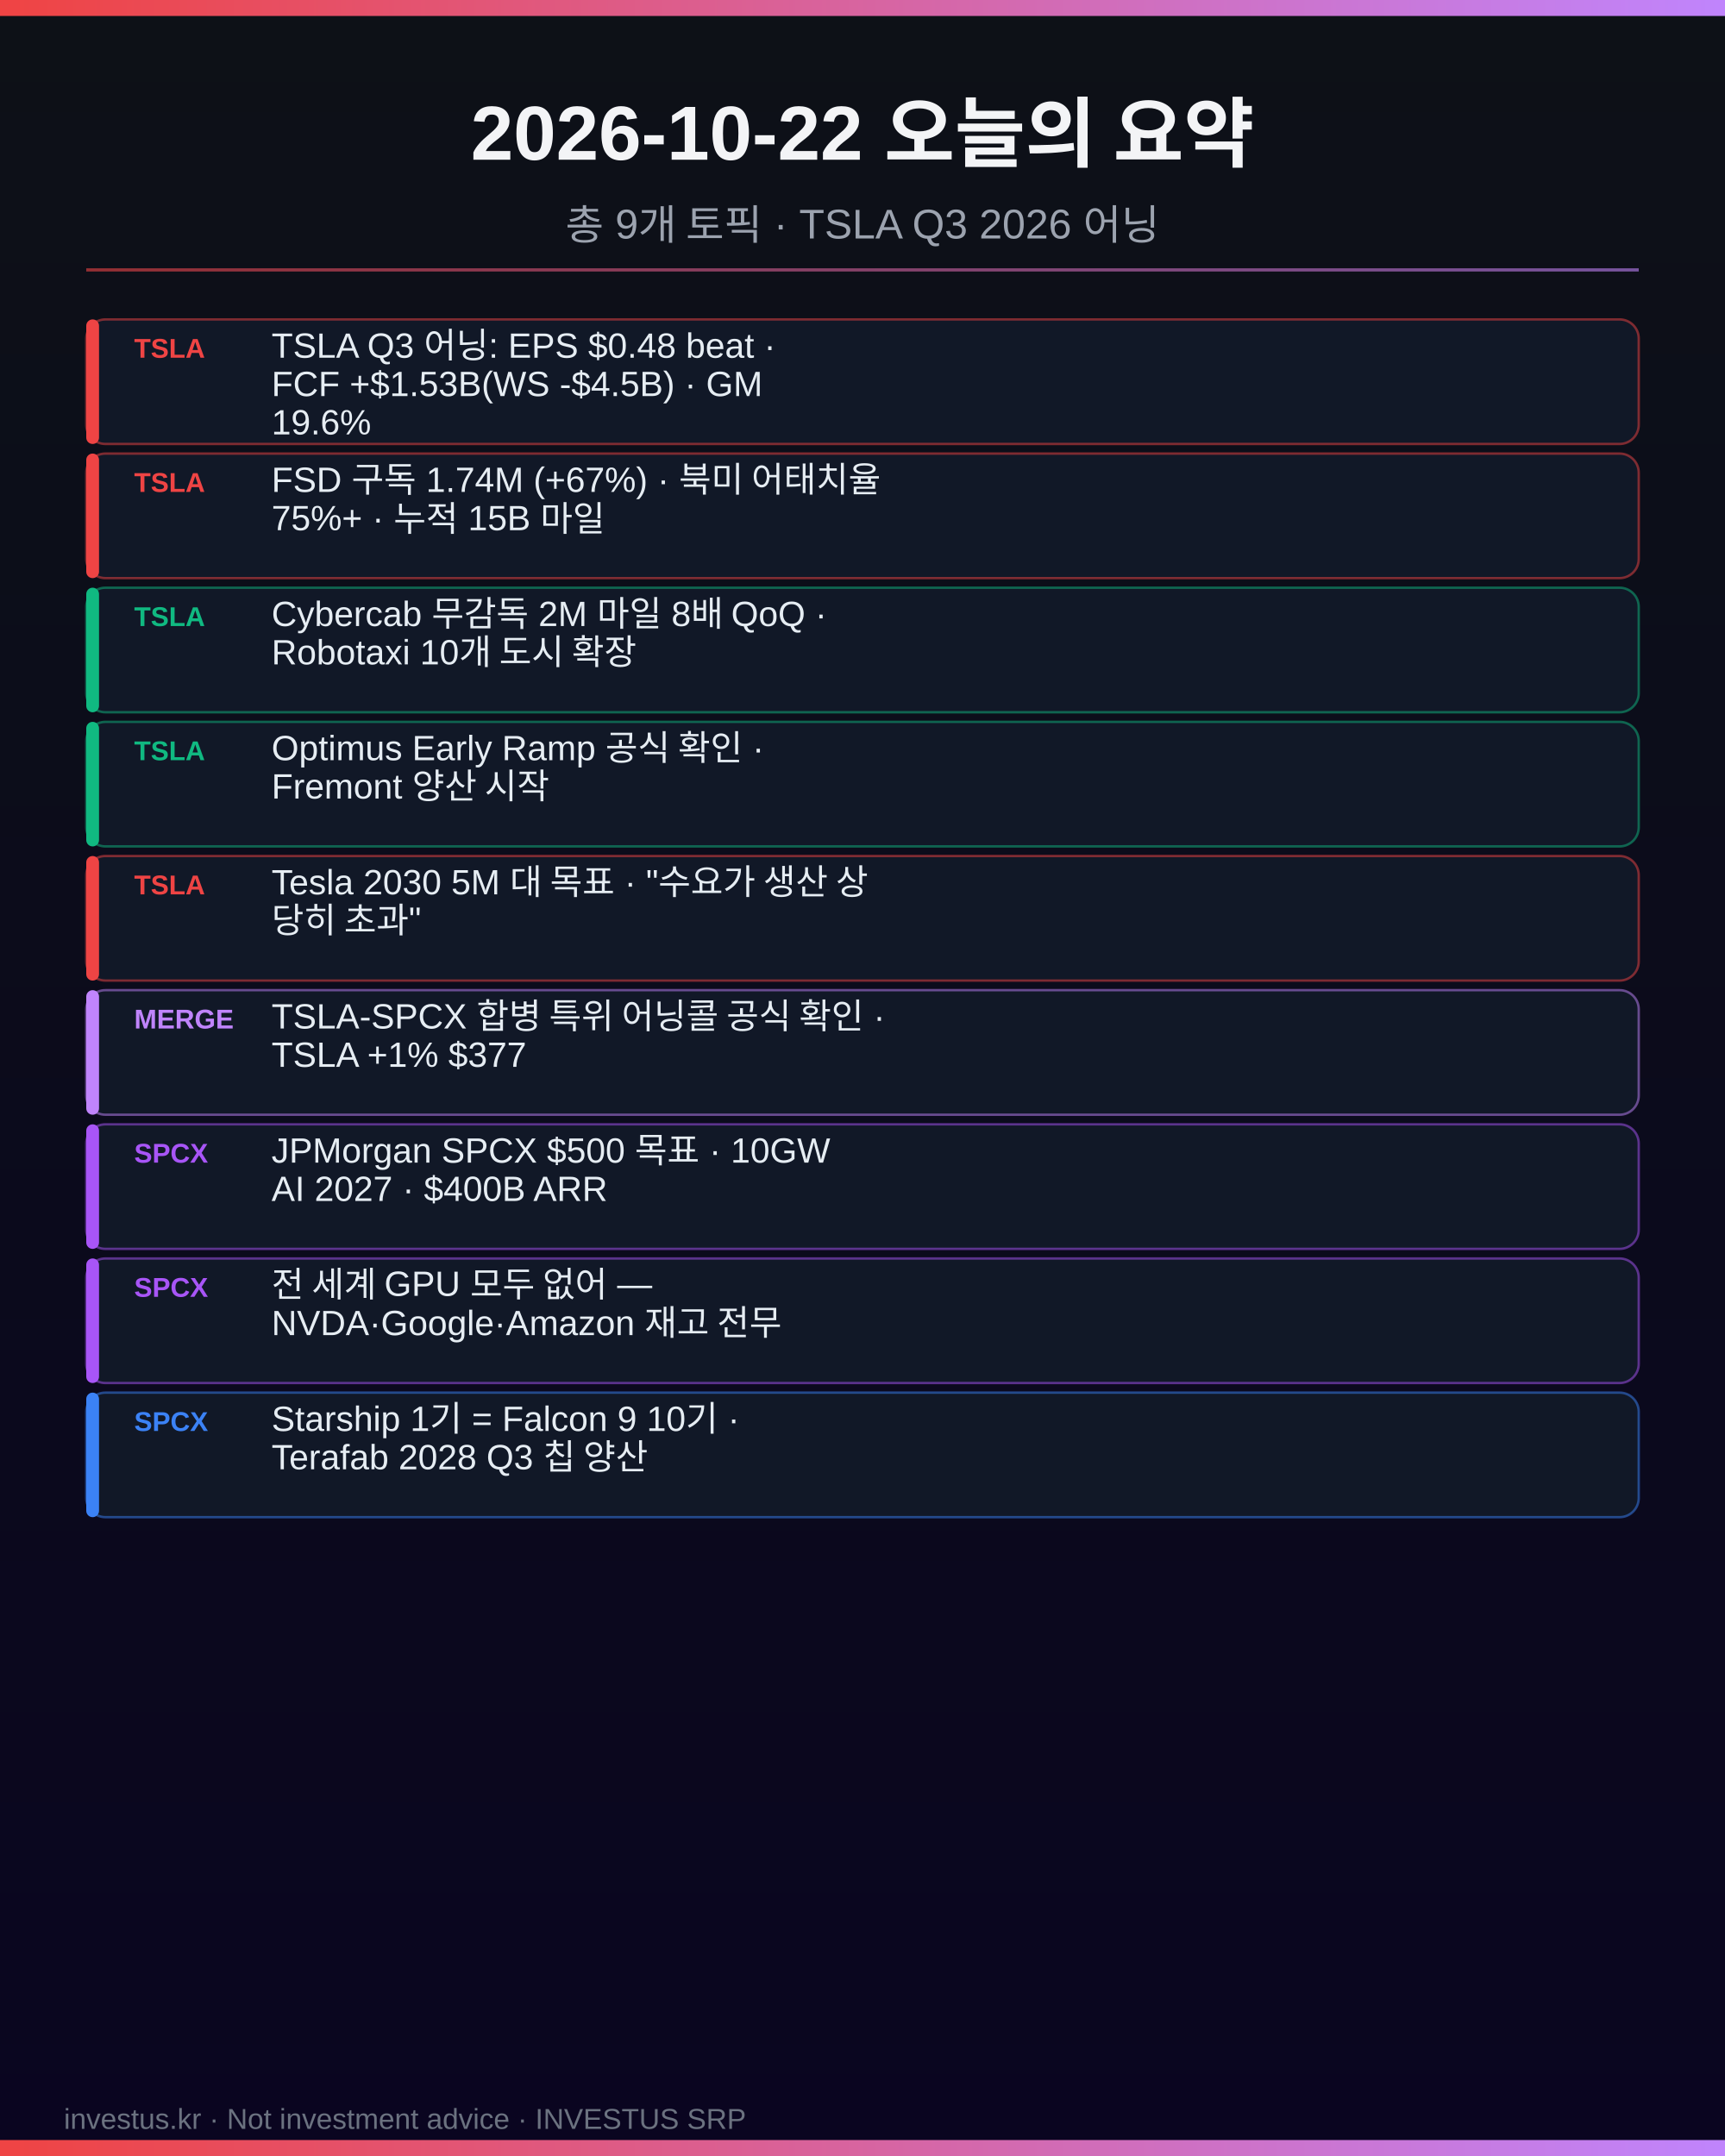
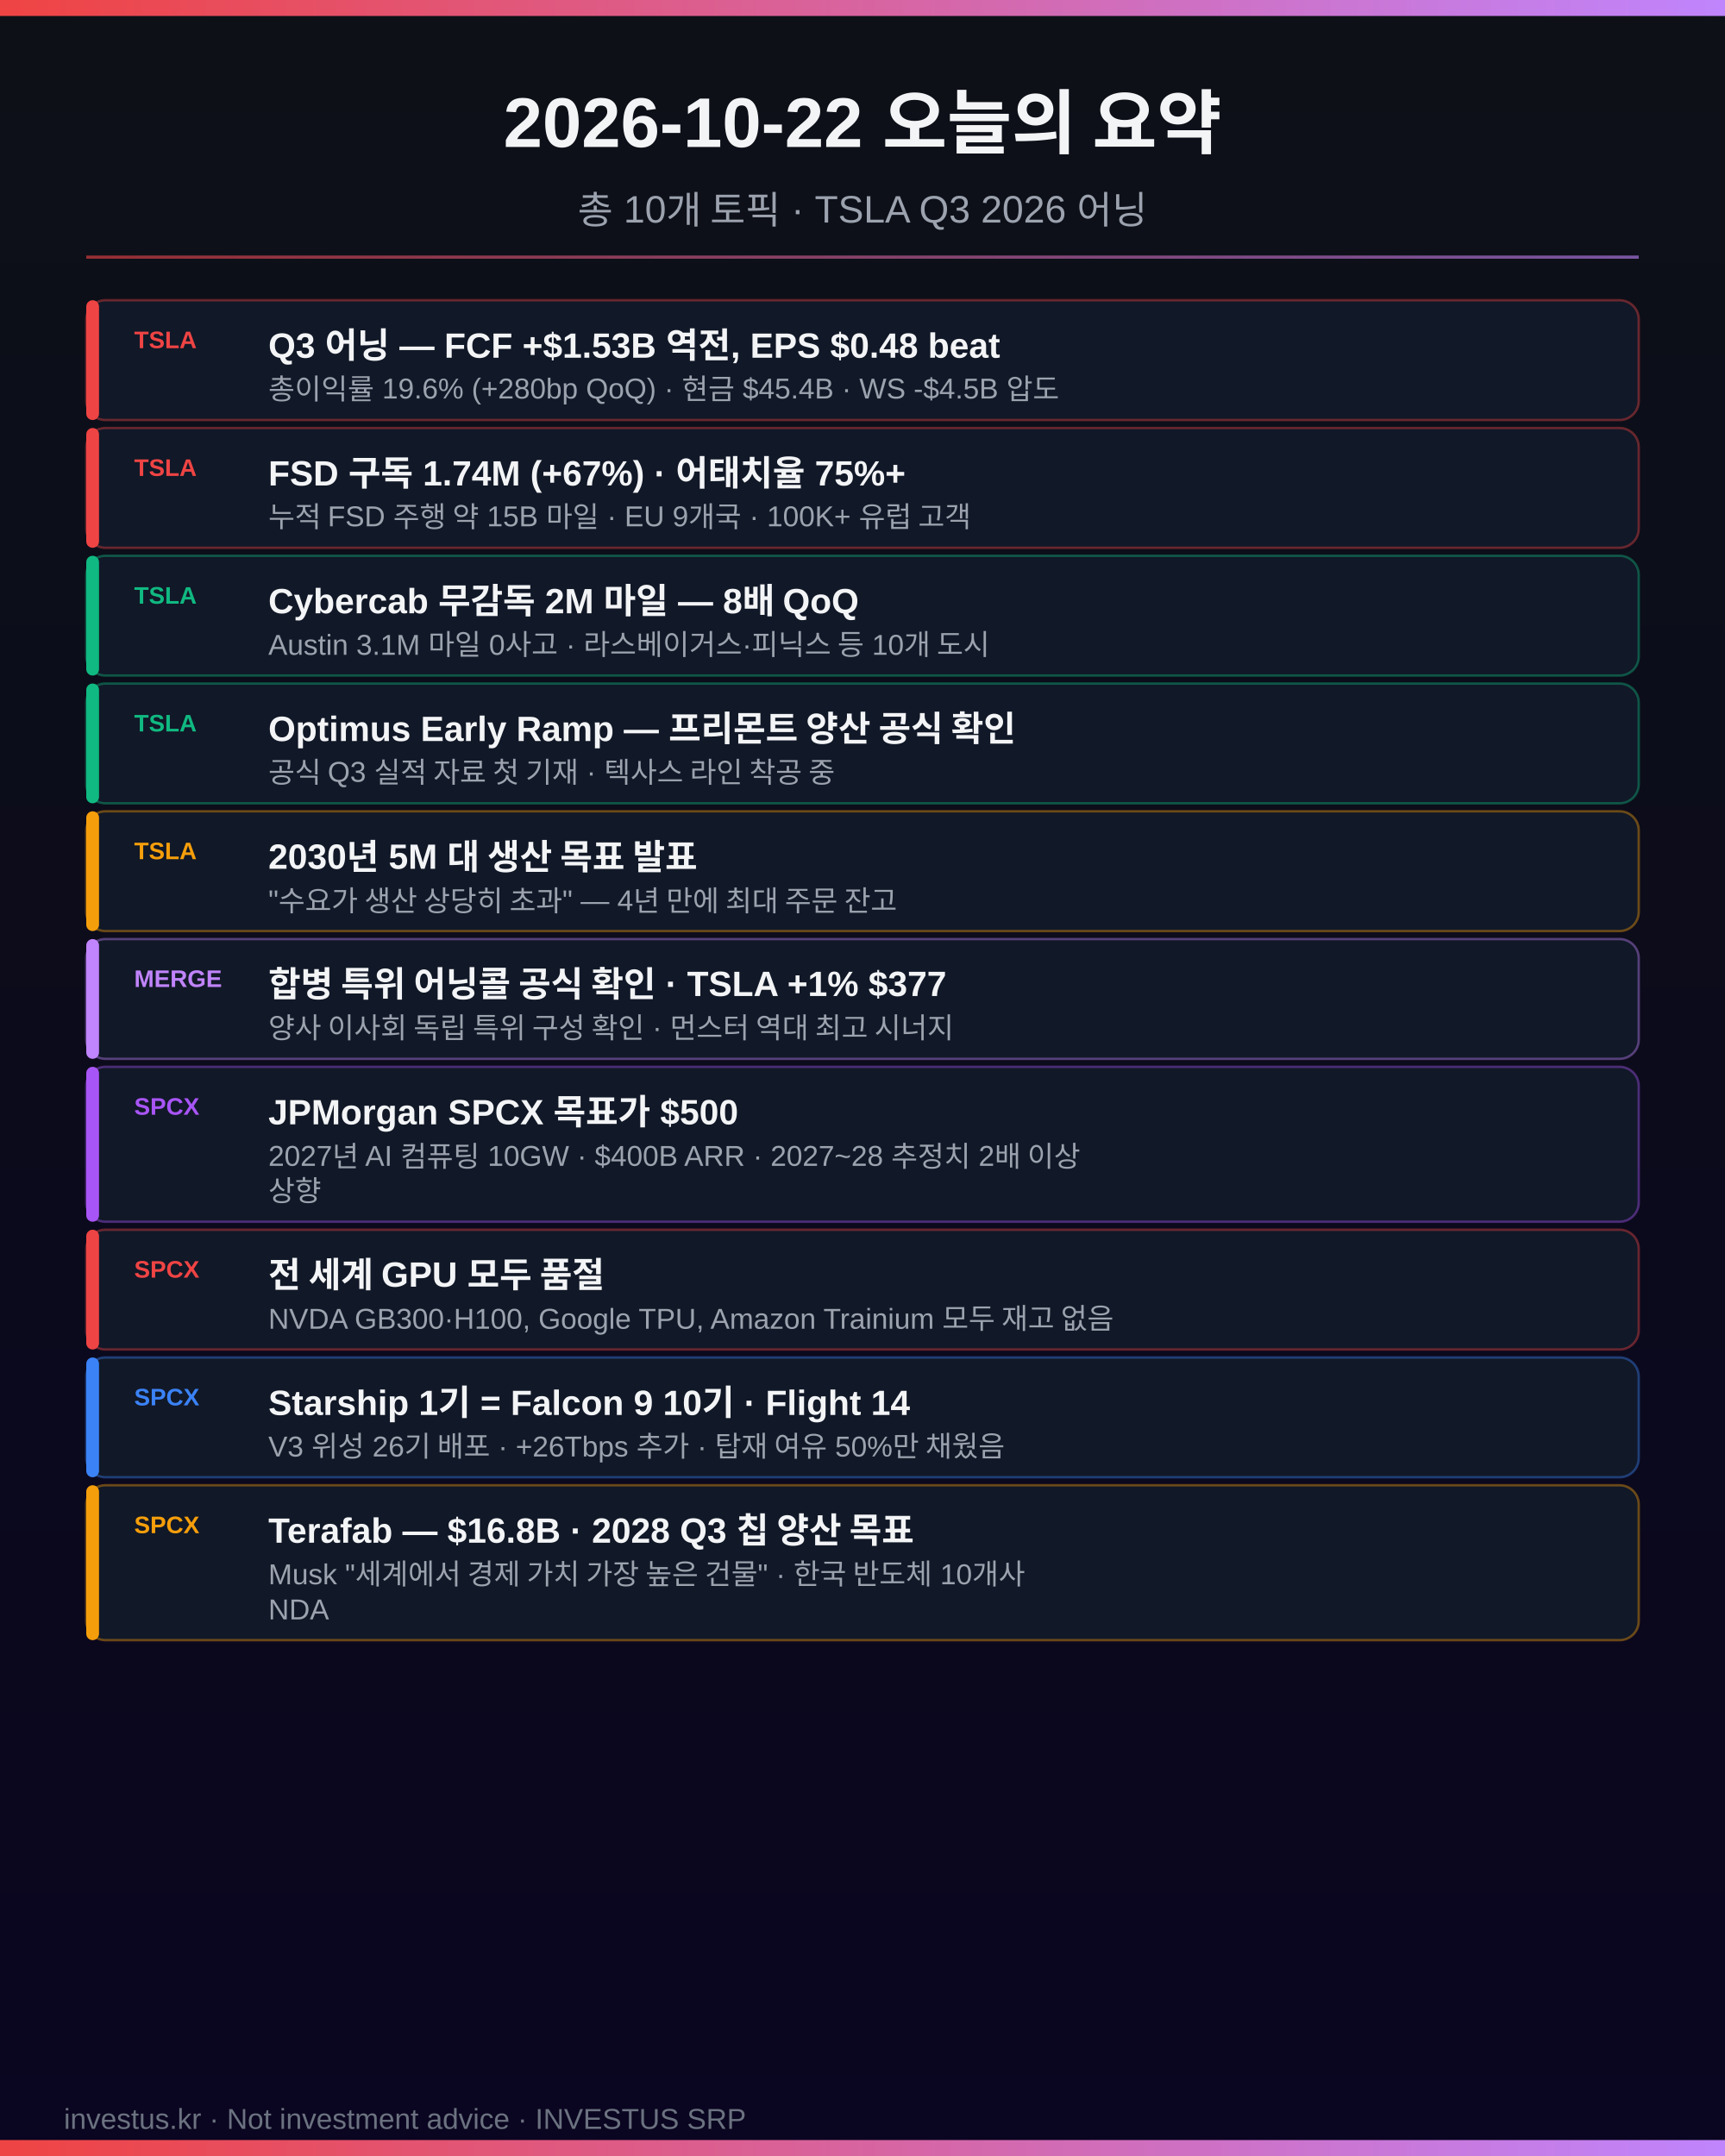
<svg xmlns="http://www.w3.org/2000/svg" width="1080" height="1350" viewBox="0 0 1080 1350">
  <defs>
    <linearGradient id="bgG" x1="0" y1="0" x2="0" y2="1" gradientUnits="objectBoundingBox">
      <stop offset="0%" stop-color="#0D1117" />
      <stop offset="100%" stop-color="#0A0520" />
    </linearGradient>
    <linearGradient id="accentG" x1="0" y1="0" x2="1" y2="0" gradientUnits="objectBoundingBox">
      <stop offset="0%" stop-color="#EF4444" />
      <stop offset="100%" stop-color="#C084FC" />
    </linearGradient>
  </defs>
  <rect width="1080" height="1350" fill="url(#bgG)" />
  <rect x="0" y="0" width="1080" height="10" fill="url(#accentG)" />
-   <text x="540" y="100" text-anchor="middle" font-family="Arial Black,Arial,sans-serif" font-size="48" font-weight="900" fill="#F3F4F6">2026-10-22 오늘의 요약</text>
-   <text x="540" y="150" text-anchor="middle" font-family="Arial,sans-serif" font-size="26" fill="#9CA3AF">총 9개 토픽 · TSLA Q3 2026 어닝</text>
-   <rect x="54" y="168" width="972" height="2" fill="url(#accentG)" opacity="0.6" />
-   <rect x="54" y="200" width="972" height="78" rx="12" fill="#111827" stroke="#EF4444" stroke-width="1.5" stroke-opacity="0.5" />
-   <rect x="54" y="200" width="8" height="78" rx="4" fill="#EF4444" />
-   <text x="84" y="224" font-family="Arial Black,Arial,sans-serif" font-size="17" font-weight="900" fill="#EF4444">TSLA</text>
-   <text x="170" y="224" font-family="Arial,sans-serif" font-size="22" fill="#E6EDF3">TSLA Q3 어닝: EPS $0.48 beat · </text>
-   <text x="170" y="248" font-family="Arial,sans-serif" font-size="22" fill="#E6EDF3">FCF +$1.53B(WS -$4.5B) · GM </text>
-   <text x="170" y="272" font-family="Arial,sans-serif" font-size="22" fill="#E6EDF3">19.6%</text>
-   <rect x="54" y="284" width="972" height="78" rx="12" fill="#111827" stroke="#EF4444" stroke-width="1.5" stroke-opacity="0.5" />
-   <rect x="54" y="284" width="8" height="78" rx="4" fill="#EF4444" />
-   <text x="84" y="308" font-family="Arial Black,Arial,sans-serif" font-size="17" font-weight="900" fill="#EF4444">TSLA</text>
-   <text x="170" y="308" font-family="Arial,sans-serif" font-size="22" fill="#E6EDF3">FSD 구독 1.74M (+67%) · 북미 어태치율 </text>
-   <text x="170" y="332" font-family="Arial,sans-serif" font-size="22" fill="#E6EDF3">75%+ · 누적 15B 마일</text>
-   <rect x="54" y="368" width="972" height="78" rx="12" fill="#111827" stroke="#10B981" stroke-width="1.5" stroke-opacity="0.5" />
-   <rect x="54" y="368" width="8" height="78" rx="4" fill="#10B981" />
-   <text x="84" y="392" font-family="Arial Black,Arial,sans-serif" font-size="17" font-weight="900" fill="#10B981">TSLA</text>
-   <text x="170" y="392" font-family="Arial,sans-serif" font-size="22" fill="#E6EDF3">Cybercab 무감독 2M 마일 8배 QoQ · </text>
-   <text x="170" y="416" font-family="Arial,sans-serif" font-size="22" fill="#E6EDF3">Robotaxi 10개 도시 확장</text>
-   <rect x="54" y="452" width="972" height="78" rx="12" fill="#111827" stroke="#10B981" stroke-width="1.5" stroke-opacity="0.5" />
-   <rect x="54" y="452" width="8" height="78" rx="4" fill="#10B981" />
-   <text x="84" y="476" font-family="Arial Black,Arial,sans-serif" font-size="17" font-weight="900" fill="#10B981">TSLA</text>
-   <text x="170" y="476" font-family="Arial,sans-serif" font-size="22" fill="#E6EDF3">Optimus Early Ramp 공식 확인 · </text>
-   <text x="170" y="500" font-family="Arial,sans-serif" font-size="22" fill="#E6EDF3">Fremont 양산 시작</text>
-   <rect x="54" y="536" width="972" height="78" rx="12" fill="#111827" stroke="#EF4444" stroke-width="1.5" stroke-opacity="0.5" />
-   <rect x="54" y="536" width="8" height="78" rx="4" fill="#EF4444" />
-   <text x="84" y="560" font-family="Arial Black,Arial,sans-serif" font-size="17" font-weight="900" fill="#EF4444">TSLA</text>
-   <text x="170" y="560" font-family="Arial,sans-serif" font-size="22" fill="#E6EDF3">Tesla 2030 5M 대 목표 · "수요가 생산 상</text>
-   <text x="170" y="584" font-family="Arial,sans-serif" font-size="22" fill="#E6EDF3">당히 초과"</text>
-   <rect x="54" y="620" width="972" height="78" rx="12" fill="#111827" stroke="#C084FC" stroke-width="1.5" stroke-opacity="0.5" />
-   <rect x="54" y="620" width="8" height="78" rx="4" fill="#C084FC" />
-   <text x="84" y="644" font-family="Arial Black,Arial,sans-serif" font-size="17" font-weight="900" fill="#C084FC">MERGE</text>
-   <text x="170" y="644" font-family="Arial,sans-serif" font-size="22" fill="#E6EDF3">TSLA-SPCX 합병 특위 어닝콜 공식 확인 · </text>
-   <text x="170" y="668" font-family="Arial,sans-serif" font-size="22" fill="#E6EDF3">TSLA +1% $377</text>
-   <rect x="54" y="704" width="972" height="78" rx="12" fill="#111827" stroke="#A855F7" stroke-width="1.5" stroke-opacity="0.5" />
-   <rect x="54" y="704" width="8" height="78" rx="4" fill="#A855F7" />
-   <text x="84" y="728" font-family="Arial Black,Arial,sans-serif" font-size="17" font-weight="900" fill="#A855F7">SPCX</text>
-   <text x="170" y="728" font-family="Arial,sans-serif" font-size="22" fill="#E6EDF3">JPMorgan SPCX $500 목표 · 10GW </text>
-   <text x="170" y="752" font-family="Arial,sans-serif" font-size="22" fill="#E6EDF3">AI 2027 · $400B ARR</text>
-   <rect x="54" y="788" width="972" height="78" rx="12" fill="#111827" stroke="#A855F7" stroke-width="1.5" stroke-opacity="0.5" />
-   <rect x="54" y="788" width="8" height="78" rx="4" fill="#A855F7" />
-   <text x="84" y="812" font-family="Arial Black,Arial,sans-serif" font-size="17" font-weight="900" fill="#A855F7">SPCX</text>
-   <text x="170" y="812" font-family="Arial,sans-serif" font-size="22" fill="#E6EDF3">전 세계 GPU 모두 없어 — </text>
-   <text x="170" y="836" font-family="Arial,sans-serif" font-size="22" fill="#E6EDF3">NVDA·Google·Amazon 재고 전무</text>
-   <rect x="54" y="872" width="972" height="78" rx="12" fill="#111827" stroke="#3B82F6" stroke-width="1.5" stroke-opacity="0.5" />
-   <rect x="54" y="872" width="8" height="78" rx="4" fill="#3B82F6" />
-   <text x="84" y="896" font-family="Arial Black,Arial,sans-serif" font-size="17" font-weight="900" fill="#3B82F6">SPCX</text>
-   <text x="170" y="896" font-family="Arial,sans-serif" font-size="22" fill="#E6EDF3">Starship 1기 = Falcon 9 10기 · </text>
-   <text x="170" y="920" font-family="Arial,sans-serif" font-size="22" fill="#E6EDF3">Terafab 2028 Q3 칩 양산</text>
+   <text x="540" y="92" text-anchor="middle" font-family="Arial Black,Arial,sans-serif" font-size="44" font-weight="900" fill="#F3F4F6">2026-10-22 오늘의 요약</text>
+   <text x="540" y="140" text-anchor="middle" font-family="Arial,sans-serif" font-size="24" fill="#9CA3AF">총 10개 토픽 · TSLA Q3 2026 어닝</text>
+   <rect x="54" y="160" width="972" height="2" fill="url(#accentG)" opacity="0.6" />
+   <rect x="54" y="188" width="972" height="75" rx="12" fill="#111827" stroke="#EF4444" stroke-width="1.5" stroke-opacity="0.4" />
+   <rect x="54" y="188" width="8" height="75" rx="4" fill="#EF4444" />
+   <text x="84" y="218" font-family="Arial Black,Arial,sans-serif" font-size="15" font-weight="900" fill="#EF4444">TSLA</text>
+   <text x="168" y="224" font-family="Arial Black,Arial,sans-serif" font-size="22" font-weight="900" fill="#F3F4F6">Q3 어닝 — FCF +$1.53B 역전, EPS $0.48 beat</text>
+   <text x="168" y="250" font-family="Arial,sans-serif" font-size="18" fill="#9CA3AF">총이익률 19.6% (+280bp QoQ) · 현금 $45.4B · WS -$4.5B 압도</text>
+   <rect x="54" y="268" width="972" height="75" rx="12" fill="#111827" stroke="#EF4444" stroke-width="1.5" stroke-opacity="0.4" />
+   <rect x="54" y="268" width="8" height="75" rx="4" fill="#EF4444" />
+   <text x="84" y="298" font-family="Arial Black,Arial,sans-serif" font-size="15" font-weight="900" fill="#EF4444">TSLA</text>
+   <text x="168" y="304" font-family="Arial Black,Arial,sans-serif" font-size="22" font-weight="900" fill="#F3F4F6">FSD 구독 1.74M (+67%) · 어태치율 75%+</text>
+   <text x="168" y="330" font-family="Arial,sans-serif" font-size="18" fill="#9CA3AF">누적 FSD 주행 약 15B 마일 · EU 9개국 · 100K+ 유럽 고객</text>
+   <rect x="54" y="348" width="972" height="75" rx="12" fill="#111827" stroke="#10B981" stroke-width="1.5" stroke-opacity="0.4" />
+   <rect x="54" y="348" width="8" height="75" rx="4" fill="#10B981" />
+   <text x="84" y="378" font-family="Arial Black,Arial,sans-serif" font-size="15" font-weight="900" fill="#10B981">TSLA</text>
+   <text x="168" y="384" font-family="Arial Black,Arial,sans-serif" font-size="22" font-weight="900" fill="#F3F4F6">Cybercab 무감독 2M 마일 — 8배 QoQ</text>
+   <text x="168" y="410" font-family="Arial,sans-serif" font-size="18" fill="#9CA3AF">Austin 3.1M 마일 0사고 · 라스베이거스·피닉스 등 10개 도시</text>
+   <rect x="54" y="428" width="972" height="75" rx="12" fill="#111827" stroke="#10B981" stroke-width="1.5" stroke-opacity="0.4" />
+   <rect x="54" y="428" width="8" height="75" rx="4" fill="#10B981" />
+   <text x="84" y="458" font-family="Arial Black,Arial,sans-serif" font-size="15" font-weight="900" fill="#10B981">TSLA</text>
+   <text x="168" y="464" font-family="Arial Black,Arial,sans-serif" font-size="22" font-weight="900" fill="#F3F4F6">Optimus Early Ramp — 프리몬트 양산 공식 확인</text>
+   <text x="168" y="490" font-family="Arial,sans-serif" font-size="18" fill="#9CA3AF">공식 Q3 실적 자료 첫 기재 · 텍사스 라인 착공 중</text>
+   <rect x="54" y="508" width="972" height="75" rx="12" fill="#111827" stroke="#F59E0B" stroke-width="1.5" stroke-opacity="0.4" />
+   <rect x="54" y="508" width="8" height="75" rx="4" fill="#F59E0B" />
+   <text x="84" y="538" font-family="Arial Black,Arial,sans-serif" font-size="15" font-weight="900" fill="#F59E0B">TSLA</text>
+   <text x="168" y="544" font-family="Arial Black,Arial,sans-serif" font-size="22" font-weight="900" fill="#F3F4F6">2030년 5M 대 생산 목표 발표</text>
+   <text x="168" y="570" font-family="Arial,sans-serif" font-size="18" fill="#9CA3AF">"수요가 생산 상당히 초과" — 4년 만에 최대 주문 잔고</text>
+   <rect x="54" y="588" width="972" height="75" rx="12" fill="#111827" stroke="#C084FC" stroke-width="1.5" stroke-opacity="0.4" />
+   <rect x="54" y="588" width="8" height="75" rx="4" fill="#C084FC" />
+   <text x="84" y="618" font-family="Arial Black,Arial,sans-serif" font-size="15" font-weight="900" fill="#C084FC">MERGE</text>
+   <text x="168" y="624" font-family="Arial Black,Arial,sans-serif" font-size="22" font-weight="900" fill="#F3F4F6">합병 특위 어닝콜 공식 확인 · TSLA +1% $377</text>
+   <text x="168" y="650" font-family="Arial,sans-serif" font-size="18" fill="#9CA3AF">양사 이사회 독립 특위 구성 확인 · 먼스터 역대 최고 시너지</text>
+   <rect x="54" y="668" width="972" height="97" rx="12" fill="#111827" stroke="#A855F7" stroke-width="1.5" stroke-opacity="0.4" />
+   <rect x="54" y="668" width="8" height="97" rx="4" fill="#A855F7" />
+   <text x="84" y="698" font-family="Arial Black,Arial,sans-serif" font-size="15" font-weight="900" fill="#A855F7">SPCX</text>
+   <text x="168" y="704" font-family="Arial Black,Arial,sans-serif" font-size="22" font-weight="900" fill="#F3F4F6">JPMorgan SPCX 목표가 $500</text>
+   <text x="168" y="730" font-family="Arial,sans-serif" font-size="18" fill="#9CA3AF">2027년 AI 컴퓨팅 10GW · $400B ARR · 2027~28 추정치 2배 이상</text>
+   <text x="168" y="752" font-family="Arial,sans-serif" font-size="18" fill="#9CA3AF">상향</text>
+   <rect x="54" y="770" width="972" height="75" rx="12" fill="#111827" stroke="#EF4444" stroke-width="1.5" stroke-opacity="0.4" />
+   <rect x="54" y="770" width="8" height="75" rx="4" fill="#EF4444" />
+   <text x="84" y="800" font-family="Arial Black,Arial,sans-serif" font-size="15" font-weight="900" fill="#EF4444">SPCX</text>
+   <text x="168" y="806" font-family="Arial Black,Arial,sans-serif" font-size="22" font-weight="900" fill="#F3F4F6">전 세계 GPU 모두 품절</text>
+   <text x="168" y="832" font-family="Arial,sans-serif" font-size="18" fill="#9CA3AF">NVDA GB300·H100, Google TPU, Amazon Trainium 모두 재고 없음</text>
+   <rect x="54" y="850" width="972" height="75" rx="12" fill="#111827" stroke="#3B82F6" stroke-width="1.5" stroke-opacity="0.4" />
+   <rect x="54" y="850" width="8" height="75" rx="4" fill="#3B82F6" />
+   <text x="84" y="880" font-family="Arial Black,Arial,sans-serif" font-size="15" font-weight="900" fill="#3B82F6">SPCX</text>
+   <text x="168" y="886" font-family="Arial Black,Arial,sans-serif" font-size="22" font-weight="900" fill="#F3F4F6">Starship 1기 = Falcon 9 10기 · Flight 14</text>
+   <text x="168" y="912" font-family="Arial,sans-serif" font-size="18" fill="#9CA3AF">V3 위성 26기 배포 · +26Tbps 추가 · 탑재 여유 50%만 채웠음</text>
+   <rect x="54" y="930" width="972" height="97" rx="12" fill="#111827" stroke="#F59E0B" stroke-width="1.5" stroke-opacity="0.4" />
+   <rect x="54" y="930" width="8" height="97" rx="4" fill="#F59E0B" />
+   <text x="84" y="960" font-family="Arial Black,Arial,sans-serif" font-size="15" font-weight="900" fill="#F59E0B">SPCX</text>
+   <text x="168" y="966" font-family="Arial Black,Arial,sans-serif" font-size="22" font-weight="900" fill="#F3F4F6">Terafab — $16.8B · 2028 Q3 칩 양산 목표</text>
+   <text x="168" y="992" font-family="Arial,sans-serif" font-size="18" fill="#9CA3AF">Musk "세계에서 경제 가치 가장 높은 건물" · 한국 반도체 10개사</text>
+   <text x="168" y="1014" font-family="Arial,sans-serif" font-size="18" fill="#9CA3AF">NDA</text>
  <rect x="0" y="1340" width="1080" height="10" fill="url(#accentG)" />
  <text x="40" y="1333" font-family="Arial,sans-serif" font-size="18" fill="#6B7280">investus.kr · Not investment advice · INVESTUS SRP</text>
</svg>
